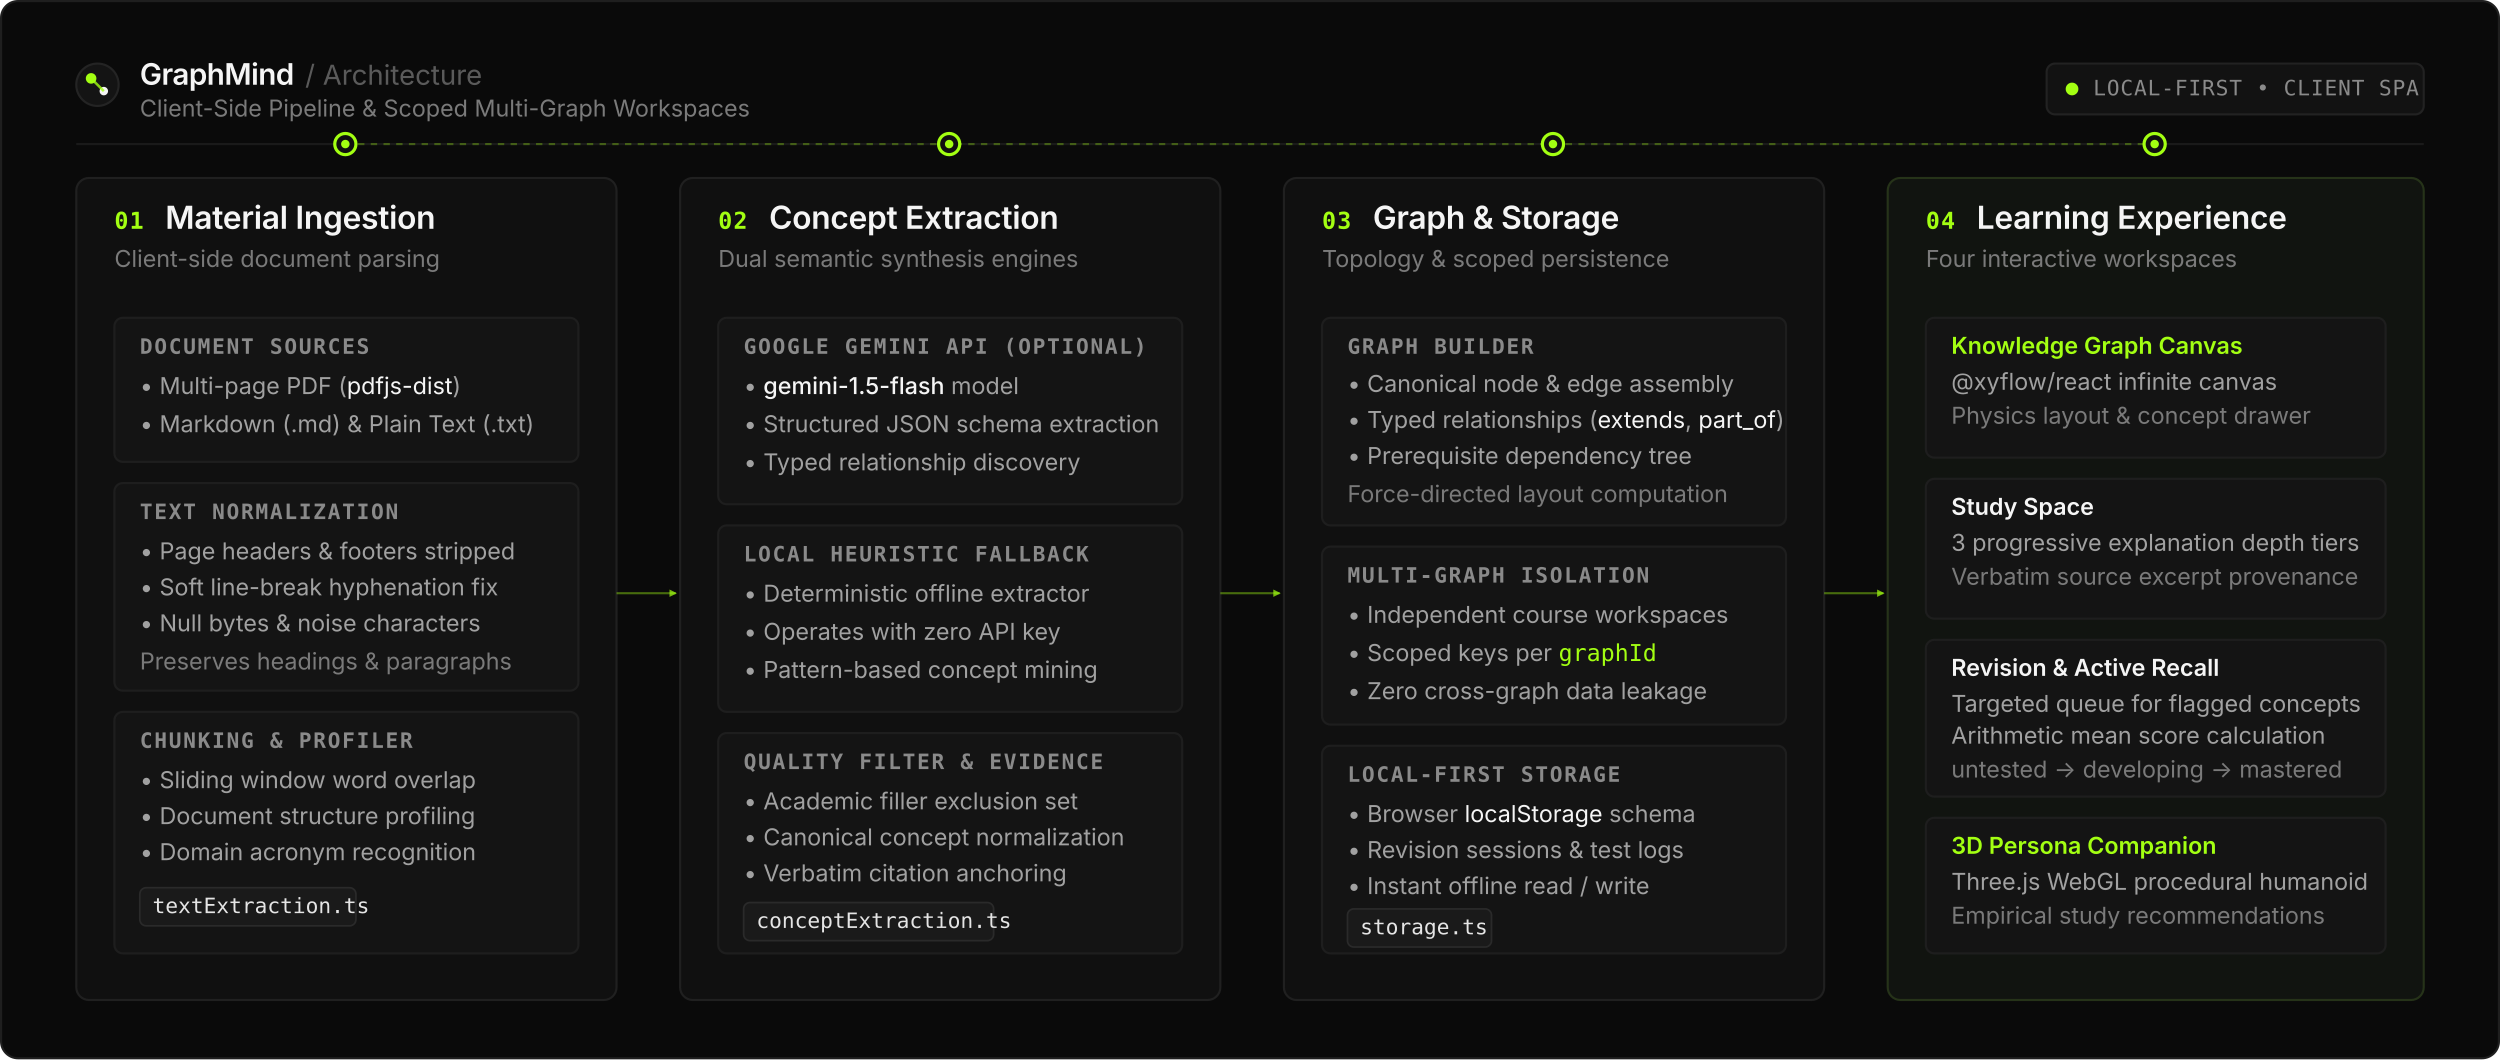
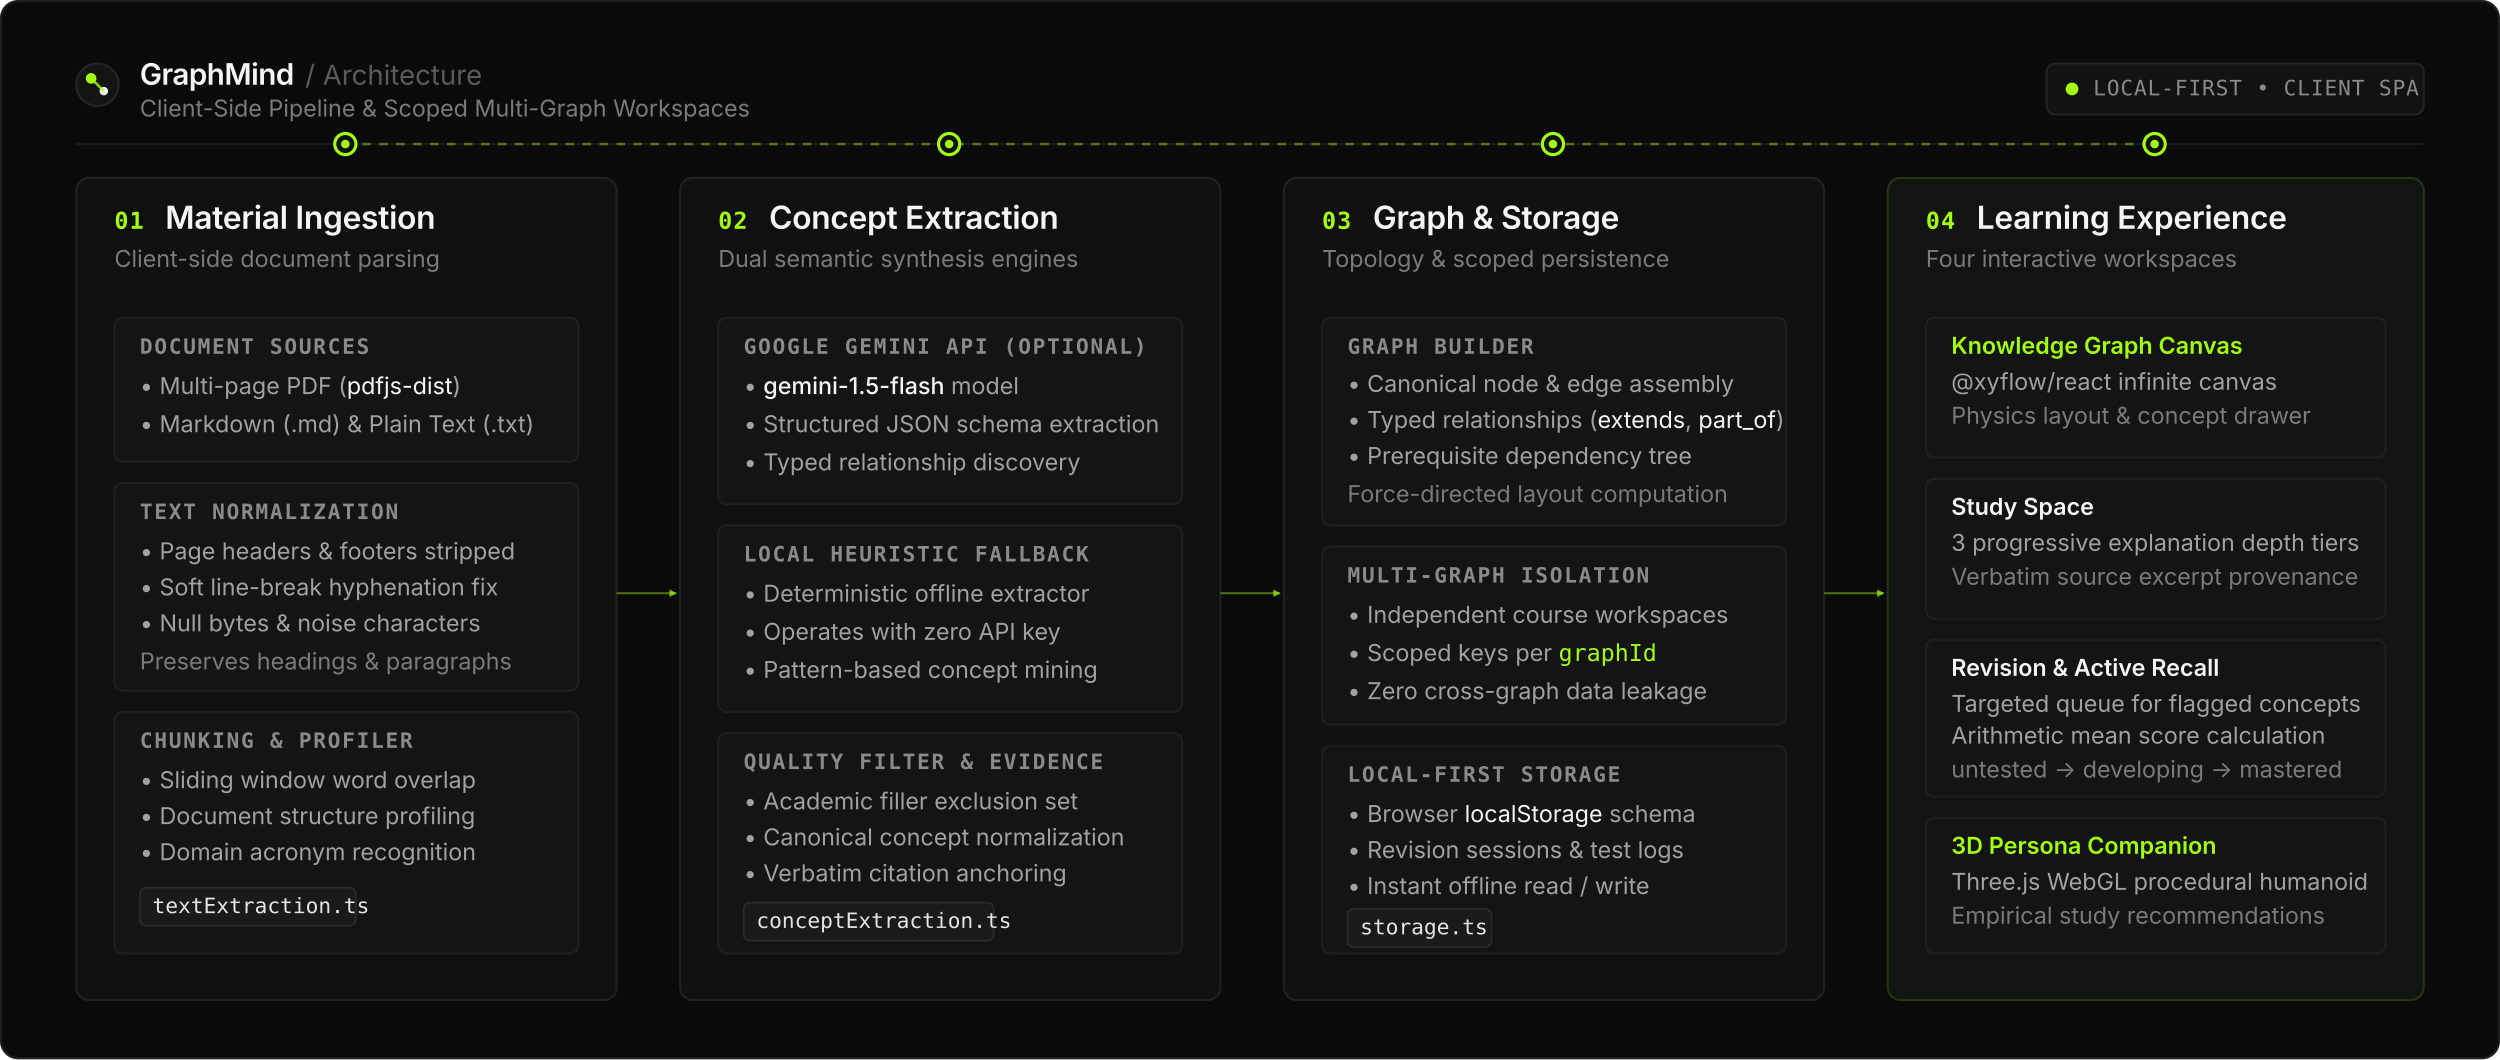
<svg xmlns="http://www.w3.org/2000/svg" viewBox="0 0 1180 500" width="100%" height="100%" style="background:#0a0a0a; border-radius:8px; font-family:'Inter', -apple-system, BlinkMacSystemFont, 'Segoe UI', Roboto, sans-serif;">
  <defs>
    <style>
      .mono { font-family: 'JetBrains Mono', SFMono-Regular, Menlo, Monaco, Consolas, monospace; }
      .text-title { font-size: 15px; font-weight: 600; fill: #F5F5F5; letter-spacing: -0.01em; }
      .text-sub { font-size: 11px; fill: #7A7A7A; }
      .text-sec-header { font-size: 10px; font-weight: 600; fill: #8A8A8A; letter-spacing: 0.08em; }
      .text-body { font-size: 11px; fill: #A1A1A1; line-height: 1.45; }
      .text-tech { font-size: 10px; fill: #E5E5E5; }
      .accent-num { font-size: 11px; font-weight: 600; fill: #A3FF12; letter-spacing: 0.05em; }
      .stage-card { fill: #101010; stroke: #202020; stroke-width: 1; rx: 6px; }
      .stage-card-active { fill: #111410; stroke: #263319; stroke-width: 1; rx: 6px; }
      .inner-card { fill: #141414; stroke: #1E1E1E; stroke-width: 1; rx: 4px; }
      .badge-bg { fill: #1A1A1A; stroke: #2A2A2A; stroke-width: 0.8; rx: 3px; }
+ 
+       @keyframes pulseFlow {
+         0% { stroke-dashoffset: 24; }
+         100% { stroke-dashoffset: 0; }
+       }
+       .flow-anim {
+         animation: pulseFlow 3s linear infinite;
+       }
    </style>
    <marker id="arrow" viewBox="0 0 10 10" refX="7" refY="5" markerWidth="5" markerHeight="5" orient="auto-start-reverse">
      <path d="M 1 1.5 L 8 5 L 1 8.5 z" fill="#A3FF12" fill-opacity="0.7" />
    </marker>
  </defs>
  <rect x="0.5" y="0.5" width="1179" height="499" rx="8" fill="#0A0A0A" stroke="#1F1F1F" stroke-width="1" />
  <g transform="translate(36, 28)">
    <circle cx="10" cy="12" r="10" fill="#141414" stroke="#242424" stroke-width="1" />
    <circle cx="7" cy="9" r="2.5" fill="#A3FF12" />
    <circle cx="13" cy="15" r="2" fill="#F5F5F5" />
    <line x1="7" y1="9" x2="13" y2="15" stroke="#A3FF12" stroke-width="1.2" stroke-opacity="0.8" />
    <text x="30" y="12" fill="#F5F5F5" font-size="14" font-weight="600" letter-spacing="-0.02em">GraphMind</text>
    <text x="108" y="12" fill="#5A5A5A" font-size="13" font-weight="400">/ Architecture</text>
    <text x="30" y="27" fill="#7A7A7A" font-size="11">Client-Side Pipeline &amp; Scoped Multi-Graph Workspaces</text>
    <g transform="translate(930, 2)">
      <rect x="0" y="0" width="178" height="24" rx="4" fill="#121212" stroke="#222222" stroke-width="1" />
-       <circle cx="12" cy="12" r="3" fill="#A3FF12" />
+       <circle cx="12" cy="12" r="3" fill="#A3FF12">
+         <animate attributeName="opacity" values="0.4;1;0.4" dur="2.5s" repeatCount="indefinite" />
+       </circle>
      <text x="22" y="15" fill="#8A8A8A" class="mono" font-size="10" letter-spacing="0.04em">LOCAL-FIRST • CLIENT SPA</text>
    </g>
  </g>
  <g transform="translate(0, 68)">
    <line x1="36" y1="0" x2="1144" y2="0" stroke="#1A1A1A" stroke-width="1" />
-     <line x1="163" y1="0" x2="1017" y2="0" stroke="#A3FF12" stroke-width="1" stroke-opacity="0.3" stroke-dasharray="3 3" />
+     <line x1="163" y1="0" x2="1017" y2="0" stroke="#A3FF12" stroke-width="1.2" stroke-opacity="0.4" stroke-dasharray="4 4" class="flow-anim" />
    <g transform="translate(163, 0)">
      <circle cx="0" cy="0" r="5" fill="#101010" stroke="#A3FF12" stroke-width="1.5" />
      <circle cx="0" cy="0" r="2" fill="#A3FF12" />
    </g>
    <g transform="translate(448, 0)">
      <circle cx="0" cy="0" r="5" fill="#101010" stroke="#A3FF12" stroke-width="1.5" />
      <circle cx="0" cy="0" r="2" fill="#A3FF12" />
    </g>
    <g transform="translate(733, 0)">
      <circle cx="0" cy="0" r="5" fill="#101010" stroke="#A3FF12" stroke-width="1.5" />
      <circle cx="0" cy="0" r="2" fill="#A3FF12" />
    </g>
    <g transform="translate(1017, 0)">
      <circle cx="0" cy="0" r="5" fill="#101010" stroke="#A3FF12" stroke-width="1.5" />
      <circle cx="0" cy="0" r="2" fill="#A3FF12" />
    </g>
  </g>
  <g transform="translate(36, 84)">
    <rect width="255" height="388" class="stage-card" />
    <g transform="translate(18, 24)">
      <text x="0" y="0" class="accent-num mono">01</text>
      <text x="24" y="0" class="text-title">Material Ingestion</text>
      <text x="0" y="18" class="text-sub">Client-side document parsing</text>
    </g>
    <g transform="translate(18, 66)">
      <rect width="219" height="68" class="inner-card" />
      <text x="12" y="17" class="text-sec-header mono">DOCUMENT SOURCES</text>
      <text x="12" y="36" class="text-body">• Multi-page PDF (<tspan fill="#F5F5F5">pdfjs-dist</tspan>)</text>
      <text x="12" y="54" class="text-body">• Markdown (.md) &amp; Plain Text (.txt)</text>
    </g>
    <g transform="translate(18, 144)">
      <rect width="219" height="98" class="inner-card" />
      <text x="12" y="17" class="text-sec-header mono">TEXT NORMALIZATION</text>
      <text x="12" y="36" class="text-body">• Page headers &amp; footers stripped</text>
      <text x="12" y="53" class="text-body">• Soft line-break hyphenation fix</text>
      <text x="12" y="70" class="text-body">• Null bytes &amp; noise characters</text>
      <text x="12" y="88" class="text-sub">Preserves headings &amp; paragraphs</text>
    </g>
    <g transform="translate(18, 252)">
      <rect width="219" height="114" class="inner-card" />
      <text x="12" y="17" class="text-sec-header mono">CHUNKING &amp; PROFILER</text>
      <text x="12" y="36" class="text-body">• Sliding window word overlap</text>
      <text x="12" y="53" class="text-body">• Document structure profiling</text>
      <text x="12" y="70" class="text-body">• Domain acronym recognition</text>
      <g transform="translate(12, 83)">
        <rect width="102" height="18" class="badge-bg" />
        <text x="6" y="12" class="mono text-tech">textExtraction.ts</text>
      </g>
    </g>
  </g>
  <line x1="291" y1="280" x2="319" y2="280" stroke="#A3FF12" stroke-width="1" stroke-opacity="0.4" marker-end="url(#arrow)" />
  <g transform="translate(321, 84)">
    <rect width="255" height="388" class="stage-card" />
    <g transform="translate(18, 24)">
      <text x="0" y="0" class="accent-num mono">02</text>
      <text x="24" y="0" class="text-title">Concept Extraction</text>
      <text x="0" y="18" class="text-sub">Dual semantic synthesis engines</text>
    </g>
    <g transform="translate(18, 66)">
      <rect width="219" height="88" class="inner-card" />
      <text x="12" y="17" class="text-sec-header mono">GOOGLE GEMINI API (OPTIONAL)</text>
      <text x="12" y="36" class="text-body">• <tspan fill="#F5F5F5" font-weight="500">gemini-1.5-flash</tspan> model</text>
      <text x="12" y="54" class="text-body">• Structured JSON schema extraction</text>
      <text x="12" y="72" class="text-body">• Typed relationship discovery</text>
    </g>
    <g transform="translate(18, 164)">
      <rect width="219" height="88" class="inner-card" />
      <text x="12" y="17" class="text-sec-header mono">LOCAL HEURISTIC FALLBACK</text>
      <text x="12" y="36" class="text-body">• Deterministic offline extractor</text>
      <text x="12" y="54" class="text-body">• Operates with zero API key</text>
      <text x="12" y="72" class="text-body">• Pattern-based concept mining</text>
    </g>
    <g transform="translate(18, 262)">
      <rect width="219" height="104" class="inner-card" />
      <text x="12" y="17" class="text-sec-header mono">QUALITY FILTER &amp; EVIDENCE</text>
      <text x="12" y="36" class="text-body">• Academic filler exclusion set</text>
      <text x="12" y="53" class="text-body">• Canonical concept normalization</text>
      <text x="12" y="70" class="text-body">• Verbatim citation anchoring</text>
      <g transform="translate(12, 80)">
        <rect width="118" height="18" class="badge-bg" />
        <text x="6" y="12" class="mono text-tech">conceptExtraction.ts</text>
      </g>
    </g>
  </g>
  <line x1="576" y1="280" x2="604" y2="280" stroke="#A3FF12" stroke-width="1" stroke-opacity="0.4" marker-end="url(#arrow)" />
  <g transform="translate(606, 84)">
    <rect width="255" height="388" class="stage-card" />
    <g transform="translate(18, 24)">
      <text x="0" y="0" class="accent-num mono">03</text>
      <text x="24" y="0" class="text-title">Graph &amp; Storage</text>
      <text x="0" y="18" class="text-sub">Topology &amp; scoped persistence</text>
    </g>
    <g transform="translate(18, 66)">
      <rect width="219" height="98" class="inner-card" />
      <text x="12" y="17" class="text-sec-header mono">GRAPH BUILDER</text>
      <text x="12" y="35" class="text-body">• Canonical node &amp; edge assembly</text>
      <text x="12" y="52" class="text-body">• Typed relationships (<tspan fill="#F5F5F5">extends</tspan>, <tspan fill="#F5F5F5">part_of</tspan>)</text>
      <text x="12" y="69" class="text-body">• Prerequisite dependency tree</text>
      <text x="12" y="87" class="text-sub">Force-directed layout computation</text>
    </g>
    <g transform="translate(18, 174)">
      <rect width="219" height="84" class="inner-card" />
      <text x="12" y="17" class="text-sec-header mono">MULTI-GRAPH ISOLATION</text>
      <text x="12" y="36" class="text-body">• Independent course workspaces</text>
      <text x="12" y="54" class="text-body">• Scoped keys per <tspan fill="#A3FF12" class="mono">graphId</tspan>
      </text>
      <text x="12" y="72" class="text-body">• Zero cross-graph data leakage</text>
    </g>
    <g transform="translate(18, 268)">
      <rect width="219" height="98" class="inner-card" />
      <text x="12" y="17" class="text-sec-header mono">LOCAL-FIRST STORAGE</text>
      <text x="12" y="36" class="text-body">• Browser <tspan fill="#F5F5F5">localStorage</tspan> schema</text>
      <text x="12" y="53" class="text-body">• Revision sessions &amp; test logs</text>
      <text x="12" y="70" class="text-body">• Instant offline read / write</text>
      <g transform="translate(12, 77)">
        <rect width="68" height="18" class="badge-bg" />
        <text x="6" y="12" class="mono text-tech">storage.ts</text>
      </g>
    </g>
  </g>
  <line x1="861" y1="280" x2="889" y2="280" stroke="#A3FF12" stroke-width="1" stroke-opacity="0.4" marker-end="url(#arrow)" />
  <g transform="translate(891, 84)">
    <rect width="253" height="388" class="stage-card-active" />
    <g transform="translate(18, 24)">
      <text x="0" y="0" class="accent-num mono">04</text>
      <text x="24" y="0" class="text-title">Learning Experience</text>
      <text x="0" y="18" class="text-sub">Four interactive workspaces</text>
    </g>
    <g transform="translate(18, 66)">
      <rect width="217" height="66" class="inner-card" stroke="#25351a" />
      <text x="12" y="17" fill="#A3FF12" font-size="11" font-weight="600">Knowledge Graph Canvas</text>
      <text x="12" y="34" class="text-body">@xyflow/react infinite canvas</text>
      <text x="12" y="50" class="text-sub">Physics layout &amp; concept drawer</text>
    </g>
    <g transform="translate(18, 142)">
      <rect width="217" height="66" class="inner-card" stroke="#222222" />
      <text x="12" y="17" fill="#F5F5F5" font-size="11" font-weight="600">Study Space</text>
      <text x="12" y="34" class="text-body">3 progressive explanation depth tiers</text>
      <text x="12" y="50" class="text-sub">Verbatim source excerpt provenance</text>
    </g>
    <g transform="translate(18, 218)">
      <rect width="217" height="74" class="inner-card" stroke="#222222" />
      <text x="12" y="17" fill="#F5F5F5" font-size="11" font-weight="600">Revision &amp; Active Recall</text>
      <text x="12" y="34" class="text-body">Targeted queue for flagged concepts</text>
      <text x="12" y="49" class="text-body">Arithmetic mean score calculation</text>
      <text x="12" y="65" class="text-sub">untested → developing → mastered</text>
    </g>
    <g transform="translate(18, 302)">
      <rect width="217" height="64" class="inner-card" stroke="#25351a" />
      <text x="12" y="17" fill="#A3FF12" font-size="11" font-weight="600">3D Persona Companion</text>
      <text x="12" y="34" class="text-body">Three.js WebGL procedural humanoid</text>
      <text x="12" y="50" class="text-sub">Empirical study recommendations</text>
    </g>
  </g>
</svg>
